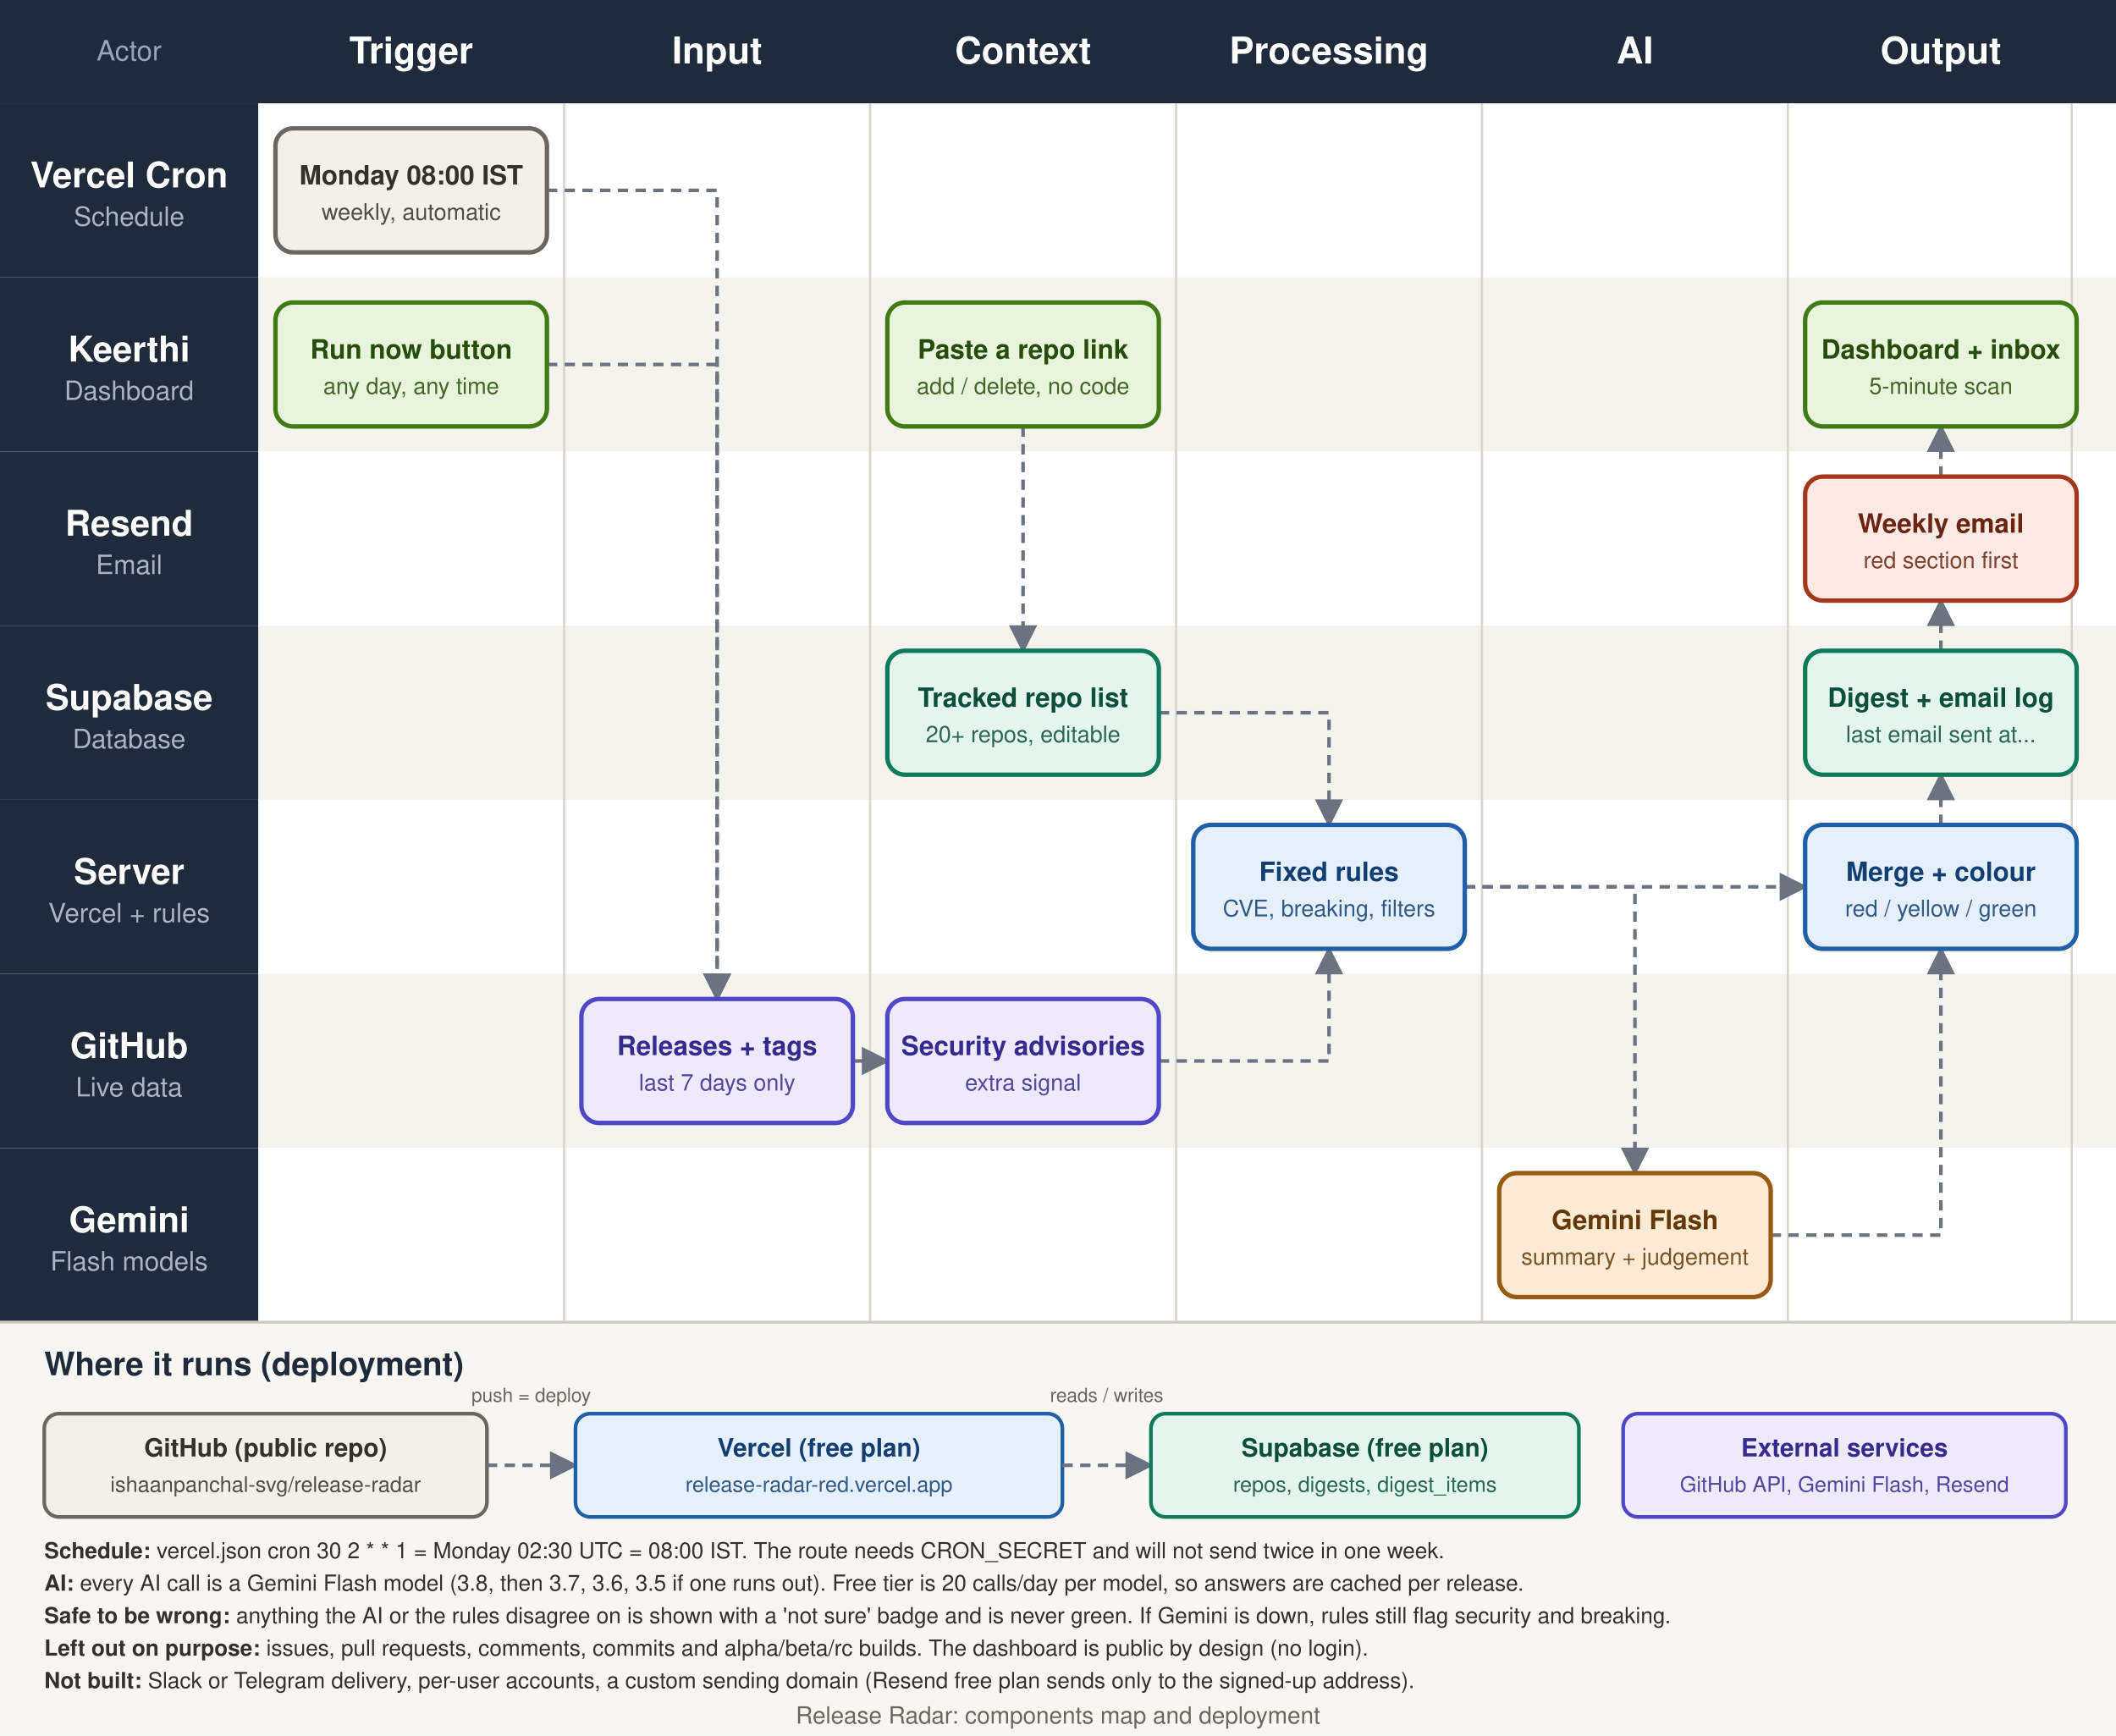
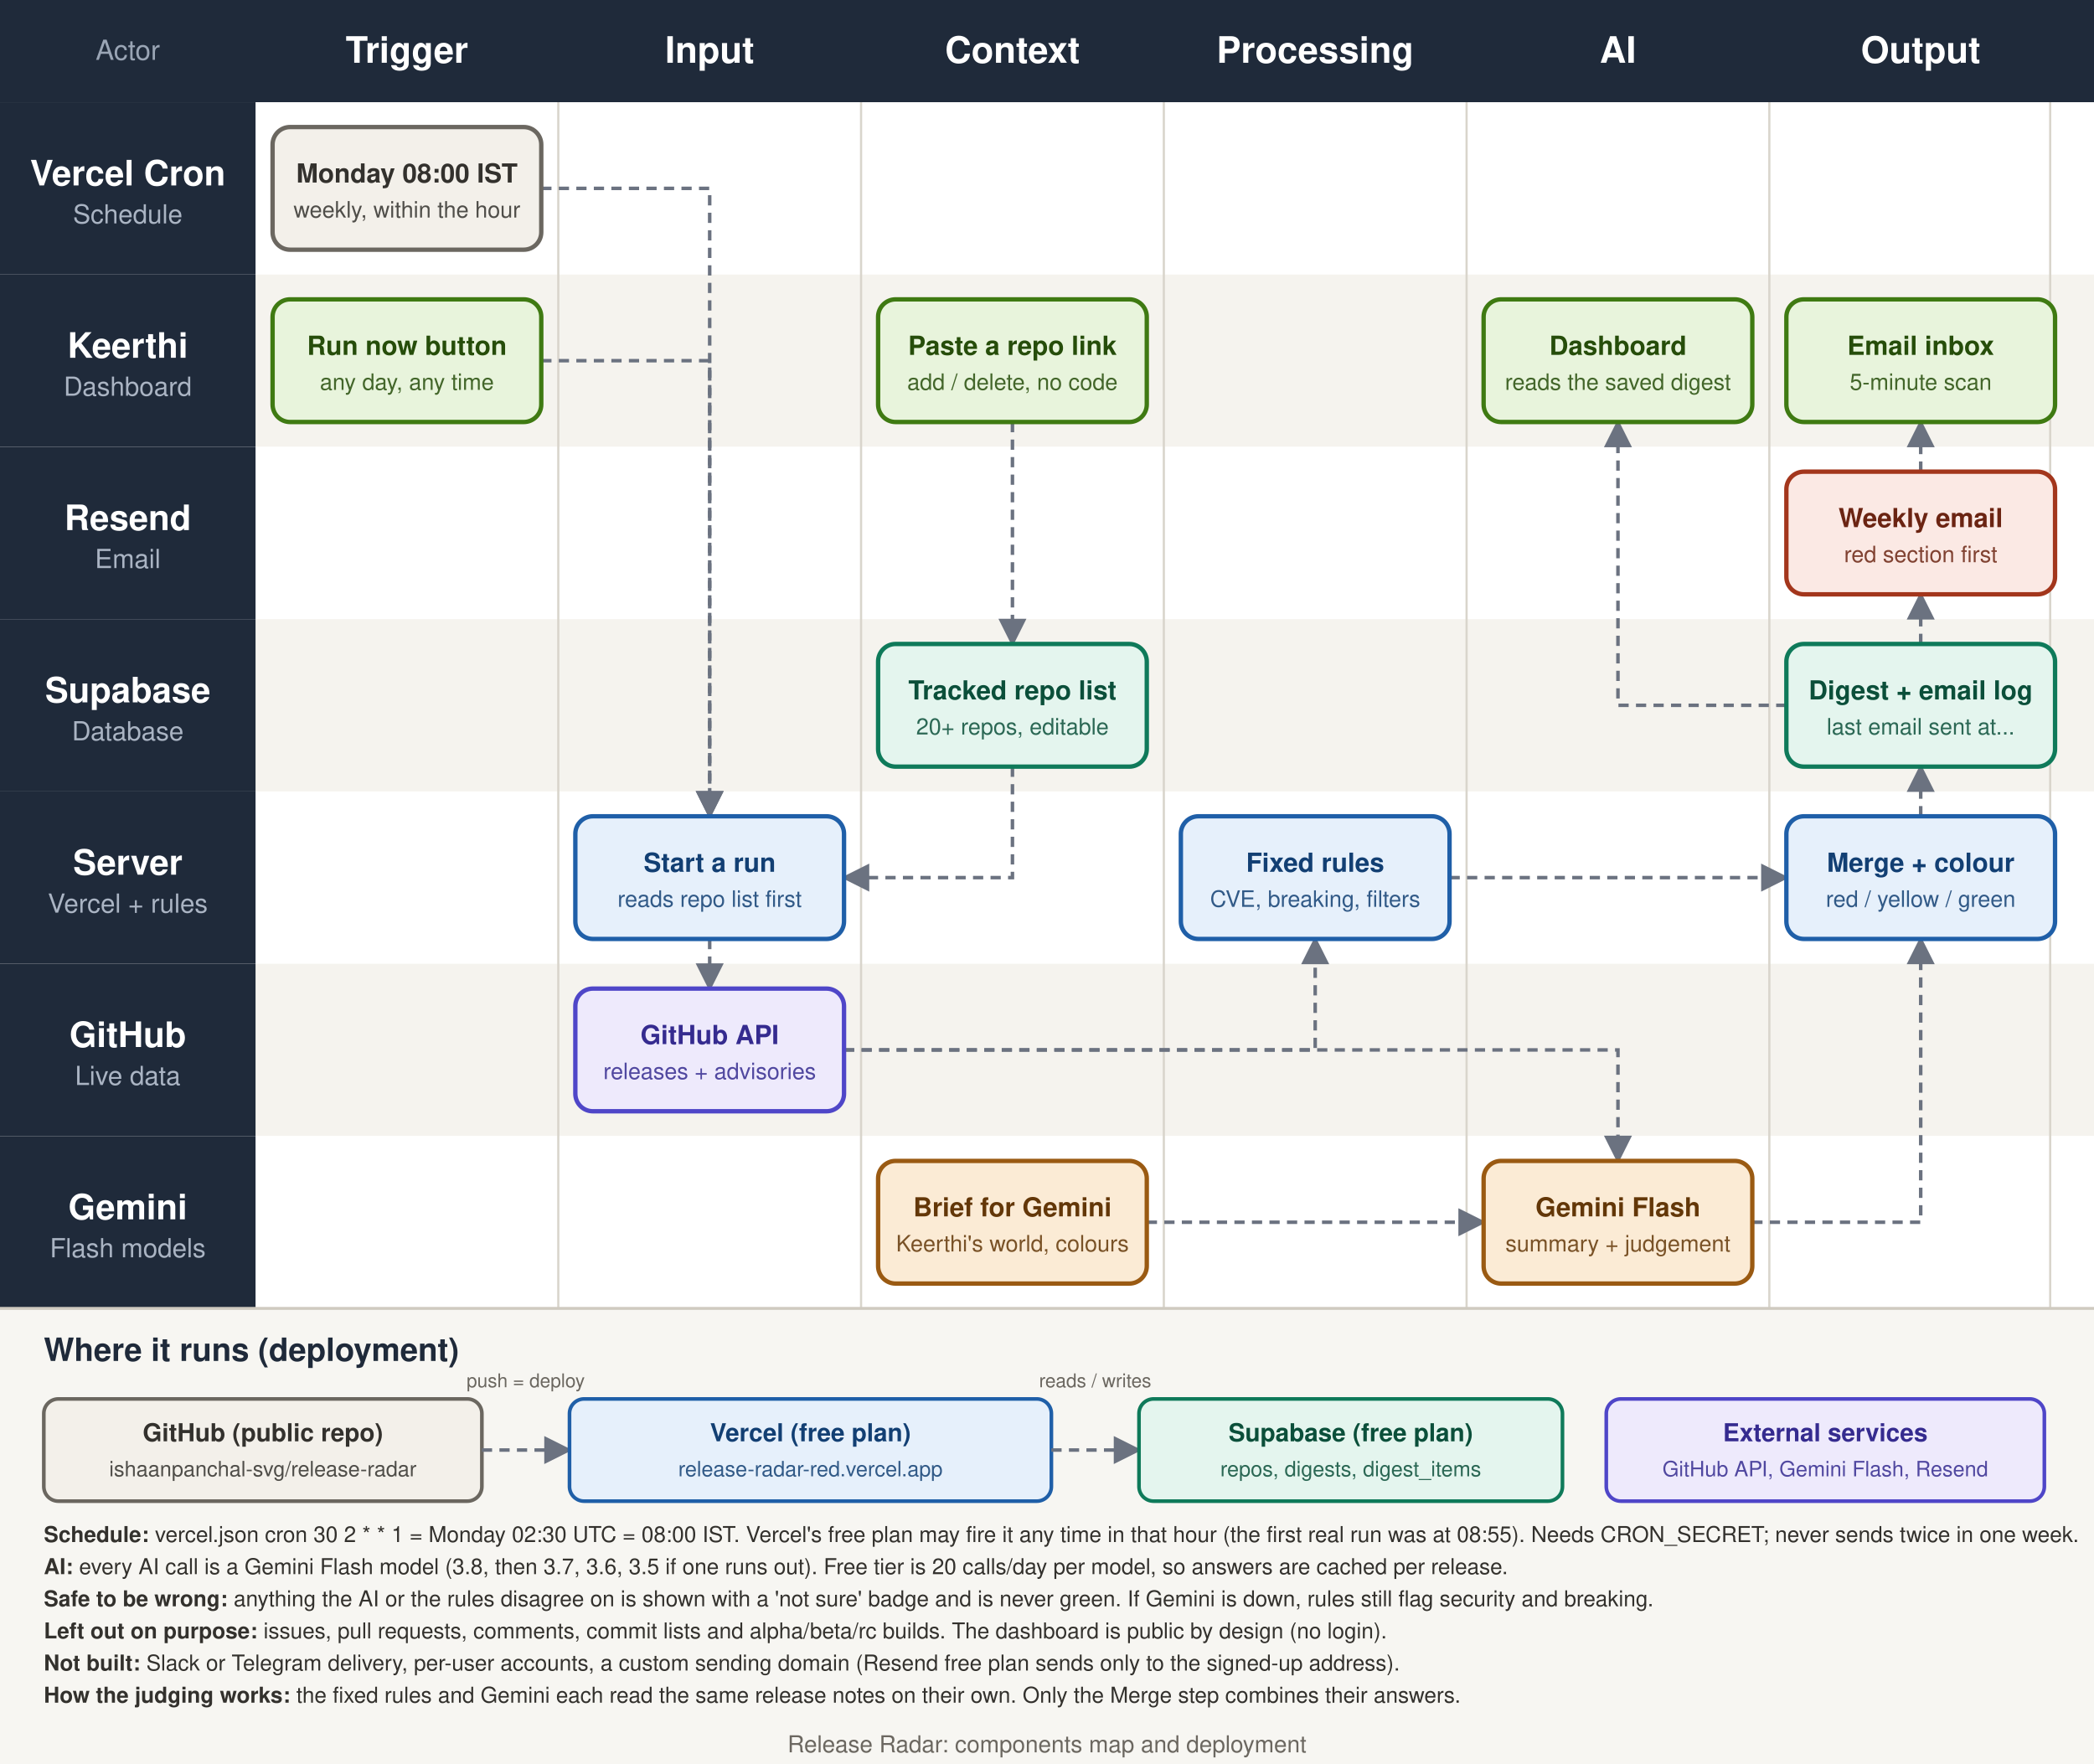
- <svg xmlns="http://www.w3.org/2000/svg" viewBox="0 0 1434 1176" width="1434" height="1176" font-family="Segoe UI, Helvetica, Arial, sans-serif">
+ <svg xmlns="http://www.w3.org/2000/svg" viewBox="0 0 1434 1208" width="1434" height="1208" font-family="Segoe UI, Helvetica, Arial, sans-serif">
  <defs>
    <marker id="ah" viewBox="0 0 10 10" refX="9" refY="5" markerWidth="8" markerHeight="8" orient="auto-start-reverse">
      <path d="M0,0 L10,5 L0,10 z" fill="#6b7280" />
    </marker>
  </defs>
-   <rect width="1434" height="1176" fill="#ffffff" />
+   <rect width="1434" height="1208" fill="#ffffff" />
  <rect x="0" y="0" width="1434" height="70" fill="#1f2a3a" />
  <text x="87.5" y="41" text-anchor="middle" font-size="19" fill="#9aa5b5">Actor</text>
  <text x="278.667" y="43" text-anchor="middle" font-size="25" font-weight="700" fill="#ffffff">Trigger</text>
  <text x="486" y="43" text-anchor="middle" font-size="25" font-weight="700" fill="#ffffff">Input</text>
  <text x="693.333" y="43" text-anchor="middle" font-size="25" font-weight="700" fill="#ffffff">Context</text>
  <text x="900.667" y="43" text-anchor="middle" font-size="25" font-weight="700" fill="#ffffff">Processing</text>
  <text x="1108" y="43" text-anchor="middle" font-size="25" font-weight="700" fill="#ffffff">AI</text>
  <text x="1315.333" y="43" text-anchor="middle" font-size="25" font-weight="700" fill="#ffffff">Output</text>
  <rect x="175" y="70" width="1259" height="118" fill="#ffffff" />
  <rect x="0" y="70" width="175" height="118" fill="#1f2a3a" />
  <text x="87.5" y="127" text-anchor="middle" font-size="24" font-weight="700" fill="#ffffff">Vercel Cron</text>
  <text x="87.5" y="153" text-anchor="middle" font-size="18" fill="#aab4c3">Schedule</text>
  <rect x="175" y="188" width="1259" height="118" fill="#f5f3ee" />
  <rect x="0" y="188" width="175" height="118" fill="#1f2a3a" />
  <text x="87.5" y="245" text-anchor="middle" font-size="24" font-weight="700" fill="#ffffff">Keerthi</text>
  <text x="87.5" y="271" text-anchor="middle" font-size="18" fill="#aab4c3">Dashboard</text>
  <rect x="175" y="306" width="1259" height="118" fill="#ffffff" />
  <rect x="0" y="306" width="175" height="118" fill="#1f2a3a" />
  <text x="87.5" y="363" text-anchor="middle" font-size="24" font-weight="700" fill="#ffffff">Resend</text>
  <text x="87.5" y="389" text-anchor="middle" font-size="18" fill="#aab4c3">Email</text>
  <rect x="175" y="424" width="1259" height="118" fill="#f5f3ee" />
  <rect x="0" y="424" width="175" height="118" fill="#1f2a3a" />
  <text x="87.5" y="481" text-anchor="middle" font-size="24" font-weight="700" fill="#ffffff">Supabase</text>
  <text x="87.5" y="507" text-anchor="middle" font-size="18" fill="#aab4c3">Database</text>
  <rect x="175" y="542" width="1259" height="118" fill="#ffffff" />
  <rect x="0" y="542" width="175" height="118" fill="#1f2a3a" />
  <text x="87.5" y="599" text-anchor="middle" font-size="24" font-weight="700" fill="#ffffff">Server</text>
  <text x="87.5" y="625" text-anchor="middle" font-size="18" fill="#aab4c3">Vercel + rules</text>
  <rect x="175" y="660" width="1259" height="118" fill="#f5f3ee" />
  <rect x="0" y="660" width="175" height="118" fill="#1f2a3a" />
  <text x="87.5" y="717" text-anchor="middle" font-size="24" font-weight="700" fill="#ffffff">GitHub</text>
  <text x="87.5" y="743" text-anchor="middle" font-size="18" fill="#aab4c3">Live data</text>
  <rect x="175" y="778" width="1259" height="118" fill="#ffffff" />
  <rect x="0" y="778" width="175" height="118" fill="#1f2a3a" />
  <text x="87.5" y="835" text-anchor="middle" font-size="24" font-weight="700" fill="#ffffff">Gemini</text>
  <text x="87.5" y="861" text-anchor="middle" font-size="18" fill="#aab4c3">Flash models</text>
  <line x1="382.333" y1="70" x2="382.333" y2="896" stroke="#d9d5cc" stroke-width="1.5" />
  <line x1="589.667" y1="70" x2="589.667" y2="896" stroke="#d9d5cc" stroke-width="1.5" />
  <line x1="797" y1="70" x2="797" y2="896" stroke="#d9d5cc" stroke-width="1.5" />
  <line x1="1004.333" y1="70" x2="1004.333" y2="896" stroke="#d9d5cc" stroke-width="1.5" />
  <line x1="1211.667" y1="70" x2="1211.667" y2="896" stroke="#d9d5cc" stroke-width="1.5" />
  <line x1="1404" y1="70" x2="1404" y2="896" stroke="#d9d5cc" stroke-width="1.5" />
-   <path d="M370.667,129 L486,129 L486,677" fill="none" stroke="#6b7280" stroke-width="2.4" stroke-dasharray="7 5" marker-end="url(#ah)" />
-   <path d="M370.667,247 L486,247 L486,677" fill="none" stroke="#6b7280" stroke-width="2.4" stroke-dasharray="7 5" marker-end="url(#ah)" />
+   <path d="M370.667,129 L486,129 L486,559" fill="none" stroke="#6b7280" stroke-width="2.4" stroke-dasharray="7 5" marker-end="url(#ah)" />
+   <path d="M370.667,247 L486,247 L486,559" fill="none" stroke="#6b7280" stroke-width="2.4" stroke-dasharray="7 5" marker-end="url(#ah)" />
  <path d="M693.333,289 L693.333,441" fill="none" stroke="#6b7280" stroke-width="2.4" stroke-dasharray="7 5" marker-end="url(#ah)" />
-   <path d="M578,719 L601.333,719" fill="none" stroke="#6b7280" stroke-width="2.4" stroke-dasharray="7 5" marker-end="url(#ah)" />
-   <path d="M785.333,719 L900.667,719 L900.667,643" fill="none" stroke="#6b7280" stroke-width="2.4" stroke-dasharray="7 5" marker-end="url(#ah)" />
-   <path d="M785.333,483 L900.667,483 L900.667,559" fill="none" stroke="#6b7280" stroke-width="2.4" stroke-dasharray="7 5" marker-end="url(#ah)" />
-   <path d="M992.667,601 L1108,601 L1108,795" fill="none" stroke="#6b7280" stroke-width="2.4" stroke-dasharray="7 5" marker-end="url(#ah)" />
+   <path d="M693.333,525 L693.333,601 L578,601" fill="none" stroke="#6b7280" stroke-width="2.4" stroke-dasharray="7 5" marker-end="url(#ah)" />
+   <path d="M486,643 L486,677" fill="none" stroke="#6b7280" stroke-width="2.4" stroke-dasharray="7 5" marker-end="url(#ah)" />
+   <path d="M578,719 L900.667,719 L900.667,643" fill="none" stroke="#6b7280" stroke-width="2.4" stroke-dasharray="7 5" marker-end="url(#ah)" />
+   <path d="M578,719 L1108,719 L1108,795" fill="none" stroke="#6b7280" stroke-width="2.4" stroke-dasharray="7 5" marker-end="url(#ah)" />
+   <path d="M785.333,837 L1016,837" fill="none" stroke="#6b7280" stroke-width="2.4" stroke-dasharray="7 5" marker-end="url(#ah)" />
  <path d="M992.667,601 L1223.333,601" fill="none" stroke="#6b7280" stroke-width="2.4" stroke-dasharray="7 5" marker-end="url(#ah)" />
  <path d="M1200,837 L1315.333,837 L1315.333,643" fill="none" stroke="#6b7280" stroke-width="2.4" stroke-dasharray="7 5" marker-end="url(#ah)" />
  <path d="M1315.333,559 L1315.333,525" fill="none" stroke="#6b7280" stroke-width="2.4" stroke-dasharray="7 5" marker-end="url(#ah)" />
  <path d="M1315.333,441 L1315.333,407" fill="none" stroke="#6b7280" stroke-width="2.4" stroke-dasharray="7 5" marker-end="url(#ah)" />
  <path d="M1315.333,323 L1315.333,289" fill="none" stroke="#6b7280" stroke-width="2.4" stroke-dasharray="7 5" marker-end="url(#ah)" />
+   <path d="M1223.333,483 L1108,483 L1108,289" fill="none" stroke="#6b7280" stroke-width="2.4" stroke-dasharray="7 5" marker-end="url(#ah)" />
  <rect x="186.667" y="87" width="184" height="84" rx="12" fill="#f3f0ea" stroke="#6b6760" stroke-width="3" />
  <text x="278.667" y="125" text-anchor="middle" font-size="18" font-weight="700" fill="#33312d">Monday 08:00 IST</text>
-   <text x="278.667" y="149" text-anchor="middle" font-size="15.5" fill="#33312d" opacity="0.85">weekly, automatic</text>
+   <text x="278.667" y="149" text-anchor="middle" font-size="15.5" fill="#33312d" opacity="0.85">weekly, within the hour</text>
  <rect x="186.667" y="205" width="184" height="84" rx="12" fill="#e8f4dc" stroke="#3f7a12" stroke-width="3" />
  <text x="278.667" y="243" text-anchor="middle" font-size="18" font-weight="700" fill="#264d0a">Run now button</text>
  <text x="278.667" y="267" text-anchor="middle" font-size="15.5" fill="#264d0a" opacity="0.85">any day, any time</text>
  <rect x="601.333" y="205" width="184" height="84" rx="12" fill="#e8f4dc" stroke="#3f7a12" stroke-width="3" />
  <text x="693.333" y="243" text-anchor="middle" font-size="18" font-weight="700" fill="#264d0a">Paste a repo link</text>
  <text x="693.333" y="267" text-anchor="middle" font-size="15.5" fill="#264d0a" opacity="0.85">add / delete, no code</text>
+   <rect x="1016" y="205" width="184" height="84" rx="12" fill="#e8f4dc" stroke="#3f7a12" stroke-width="3" />
+   <text x="1108" y="243" text-anchor="middle" font-size="18" font-weight="700" fill="#264d0a">Dashboard</text>
+   <text x="1108" y="267" text-anchor="middle" font-size="15.5" fill="#264d0a" opacity="0.85">reads the saved digest</text>
  <rect x="1223.333" y="205" width="184" height="84" rx="12" fill="#e8f4dc" stroke="#3f7a12" stroke-width="3" />
-   <text x="1315.333" y="243" text-anchor="middle" font-size="18" font-weight="700" fill="#264d0a">Dashboard + inbox</text>
+   <text x="1315.333" y="243" text-anchor="middle" font-size="18" font-weight="700" fill="#264d0a">Email inbox</text>
  <text x="1315.333" y="267" text-anchor="middle" font-size="15.5" fill="#264d0a" opacity="0.85">5-minute scan</text>
  <rect x="1223.333" y="323" width="184" height="84" rx="12" fill="#fbe9e4" stroke="#a3361c" stroke-width="3" />
  <text x="1315.333" y="361" text-anchor="middle" font-size="18" font-weight="700" fill="#6b2412">Weekly email</text>
  <text x="1315.333" y="385" text-anchor="middle" font-size="15.5" fill="#6b2412" opacity="0.85">red section first</text>
  <rect x="601.333" y="441" width="184" height="84" rx="12" fill="#e4f5ee" stroke="#0f7a5a" stroke-width="3" />
  <text x="693.333" y="479" text-anchor="middle" font-size="18" font-weight="700" fill="#0b4f3a">Tracked repo list</text>
  <text x="693.333" y="503" text-anchor="middle" font-size="15.5" fill="#0b4f3a" opacity="0.85">20+ repos, editable</text>
  <rect x="1223.333" y="441" width="184" height="84" rx="12" fill="#e4f5ee" stroke="#0f7a5a" stroke-width="3" />
  <text x="1315.333" y="479" text-anchor="middle" font-size="18" font-weight="700" fill="#0b4f3a">Digest + email log</text>
  <text x="1315.333" y="503" text-anchor="middle" font-size="15.5" fill="#0b4f3a" opacity="0.85">last email sent at...</text>
+   <rect x="394" y="559" width="184" height="84" rx="12" fill="#e6f0fb" stroke="#1f5fa8" stroke-width="3" />
+   <text x="486" y="597" text-anchor="middle" font-size="18" font-weight="700" fill="#123f73">Start a run</text>
+   <text x="486" y="621" text-anchor="middle" font-size="15.5" fill="#123f73" opacity="0.85">reads repo list first</text>
  <rect x="808.667" y="559" width="184" height="84" rx="12" fill="#e6f0fb" stroke="#1f5fa8" stroke-width="3" />
  <text x="900.667" y="597" text-anchor="middle" font-size="18" font-weight="700" fill="#123f73">Fixed rules</text>
  <text x="900.667" y="621" text-anchor="middle" font-size="15.5" fill="#123f73" opacity="0.85">CVE, breaking, filters</text>
  <rect x="1223.333" y="559" width="184" height="84" rx="12" fill="#e6f0fb" stroke="#1f5fa8" stroke-width="3" />
  <text x="1315.333" y="597" text-anchor="middle" font-size="18" font-weight="700" fill="#123f73">Merge + colour</text>
  <text x="1315.333" y="621" text-anchor="middle" font-size="15.5" fill="#123f73" opacity="0.85">red / yellow / green</text>
  <rect x="394" y="677" width="184" height="84" rx="12" fill="#eeeafc" stroke="#4f46c8" stroke-width="3" />
-   <text x="486" y="715" text-anchor="middle" font-size="18" font-weight="700" fill="#352b8f">Releases + tags</text>
-   <text x="486" y="739" text-anchor="middle" font-size="15.5" fill="#352b8f" opacity="0.85">last 7 days only</text>
-   <rect x="601.333" y="677" width="184" height="84" rx="12" fill="#eeeafc" stroke="#4f46c8" stroke-width="3" />
-   <text x="693.333" y="715" text-anchor="middle" font-size="18" font-weight="700" fill="#352b8f">Security advisories</text>
-   <text x="693.333" y="739" text-anchor="middle" font-size="15.5" fill="#352b8f" opacity="0.85">extra signal</text>
+   <text x="486" y="715" text-anchor="middle" font-size="18" font-weight="700" fill="#352b8f">GitHub API</text>
+   <text x="486" y="739" text-anchor="middle" font-size="15.5" fill="#352b8f" opacity="0.85">releases + advisories</text>
+   <rect x="601.333" y="795" width="184" height="84" rx="12" fill="#fbebd5" stroke="#9a5a12" stroke-width="3" />
+   <text x="693.333" y="833" text-anchor="middle" font-size="18" font-weight="700" fill="#633708">Brief for Gemini</text>
+   <text x="693.333" y="857" text-anchor="middle" font-size="15.5" fill="#633708" opacity="0.85">Keerthi's world, colours</text>
  <rect x="1016" y="795" width="184" height="84" rx="12" fill="#fbebd5" stroke="#9a5a12" stroke-width="3" />
  <text x="1108" y="833" text-anchor="middle" font-size="18" font-weight="700" fill="#633708">Gemini Flash</text>
  <text x="1108" y="857" text-anchor="middle" font-size="15.5" fill="#633708" opacity="0.85">summary + judgement</text>
-   <rect x="0" y="896" width="1434" height="280" fill="#f7f6f2" />
+   <rect x="0" y="896" width="1434" height="312" fill="#f7f6f2" />
  <line x1="0" y1="896" x2="1434" y2="896" stroke="#cfcac0" stroke-width="2" />
  <text x="30" y="932" font-size="22" font-weight="700" fill="#1f2a3a">Where it runs (deployment)</text>
  <rect x="30" y="958" width="300" height="70" rx="10" fill="#f3f0ea" stroke="#6b6760" stroke-width="2.5" />
  <text x="180" y="987" text-anchor="middle" font-size="17" font-weight="700" fill="#33312d">GitHub (public repo)</text>
  <text x="180" y="1011" text-anchor="middle" font-size="14.5" fill="#33312d" opacity="0.85">ishaanpanchal-svg/release-radar</text>
  <path d="M330,993 L390,993" stroke="#6b7280" stroke-width="2.4" stroke-dasharray="7 5" marker-end="url(#ah)" />
  <text x="360" y="950" text-anchor="middle" font-size="13" fill="#6b6760">push = deploy</text>
  <rect x="390" y="958" width="330" height="70" rx="10" fill="#e6f0fb" stroke="#1f5fa8" stroke-width="2.5" />
  <text x="555" y="987" text-anchor="middle" font-size="17" font-weight="700" fill="#123f73">Vercel (free plan)</text>
  <text x="555" y="1011" text-anchor="middle" font-size="14.5" fill="#123f73" opacity="0.85">release-radar-red.vercel.app</text>
  <path d="M720,993 L780,993" stroke="#6b7280" stroke-width="2.4" stroke-dasharray="7 5" marker-end="url(#ah)" />
  <text x="750" y="950" text-anchor="middle" font-size="13" fill="#6b6760">reads / writes</text>
  <rect x="780" y="958" width="290" height="70" rx="10" fill="#e4f5ee" stroke="#0f7a5a" stroke-width="2.5" />
  <text x="925" y="987" text-anchor="middle" font-size="17" font-weight="700" fill="#0b4f3a">Supabase (free plan)</text>
  <text x="925" y="1011" text-anchor="middle" font-size="14.5" fill="#0b4f3a" opacity="0.85">repos, digests, digest_items</text>
  <rect x="1100" y="958" width="300" height="70" rx="10" fill="#eeeafc" stroke="#4f46c8" stroke-width="2.5" />
  <text x="1250" y="987" text-anchor="middle" font-size="17" font-weight="700" fill="#352b8f">External services</text>
  <text x="1250" y="1011" text-anchor="middle" font-size="14.5" fill="#352b8f" opacity="0.85">GitHub API, Gemini Flash, Resend</text>
  <text x="30" y="1056" font-size="15" fill="#33312d">
-     <tspan font-weight="700">Schedule:</tspan> vercel.json cron 30 2 * * 1 = Monday 02:30 UTC = 08:00 IST. The route needs CRON_SECRET and will not send twice in one week.</text>
+     <tspan font-weight="700">Schedule:</tspan> vercel.json cron 30 2 * * 1 = Monday 02:30 UTC = 08:00 IST. Vercel's free plan may fire it any time in that hour (the first real run was at 08:55). Needs CRON_SECRET; never sends twice in one week.</text>
+   <text x="30" y="1166" font-size="15" fill="#33312d">
+     <tspan font-weight="700">How the judging works:</tspan> the fixed rules and Gemini each read the same release notes on their own. Only the Merge step combines their answers.</text>
  <text x="30" y="1078" font-size="15" fill="#33312d">
    <tspan font-weight="700">AI:</tspan> every AI call is a Gemini Flash model (3.8, then 3.7, 3.6, 3.5 if one runs out). Free tier is 20 calls/day per model, so answers are cached per release.</text>
  <text x="30" y="1100" font-size="15" fill="#33312d">
    <tspan font-weight="700">Safe to be wrong:</tspan> anything the AI or the rules disagree on is shown with a 'not sure' badge and is never green. If Gemini is down, rules still flag security and breaking.</text>
  <text x="30" y="1122" font-size="15" fill="#33312d">
-     <tspan font-weight="700">Left out on purpose:</tspan> issues, pull requests, comments, commits and alpha/beta/rc builds. The dashboard is public by design (no login).</text>
+     <tspan font-weight="700">Left out on purpose:</tspan> issues, pull requests, comments, commit lists and alpha/beta/rc builds. The dashboard is public by design (no login).</text>
  <text x="30" y="1144" font-size="15" fill="#33312d">
    <tspan font-weight="700">Not built:</tspan> Slack or Telegram delivery, per-user accounts, a custom sending domain (Resend free plan sends only to the signed-up address).</text>
-   <text x="717" y="1168" text-anchor="middle" font-size="16" fill="#6b6760">Release Radar: components map and deployment</text>
+   <text x="717" y="1200" text-anchor="middle" font-size="16" fill="#6b6760">Release Radar: components map and deployment</text>
</svg>
